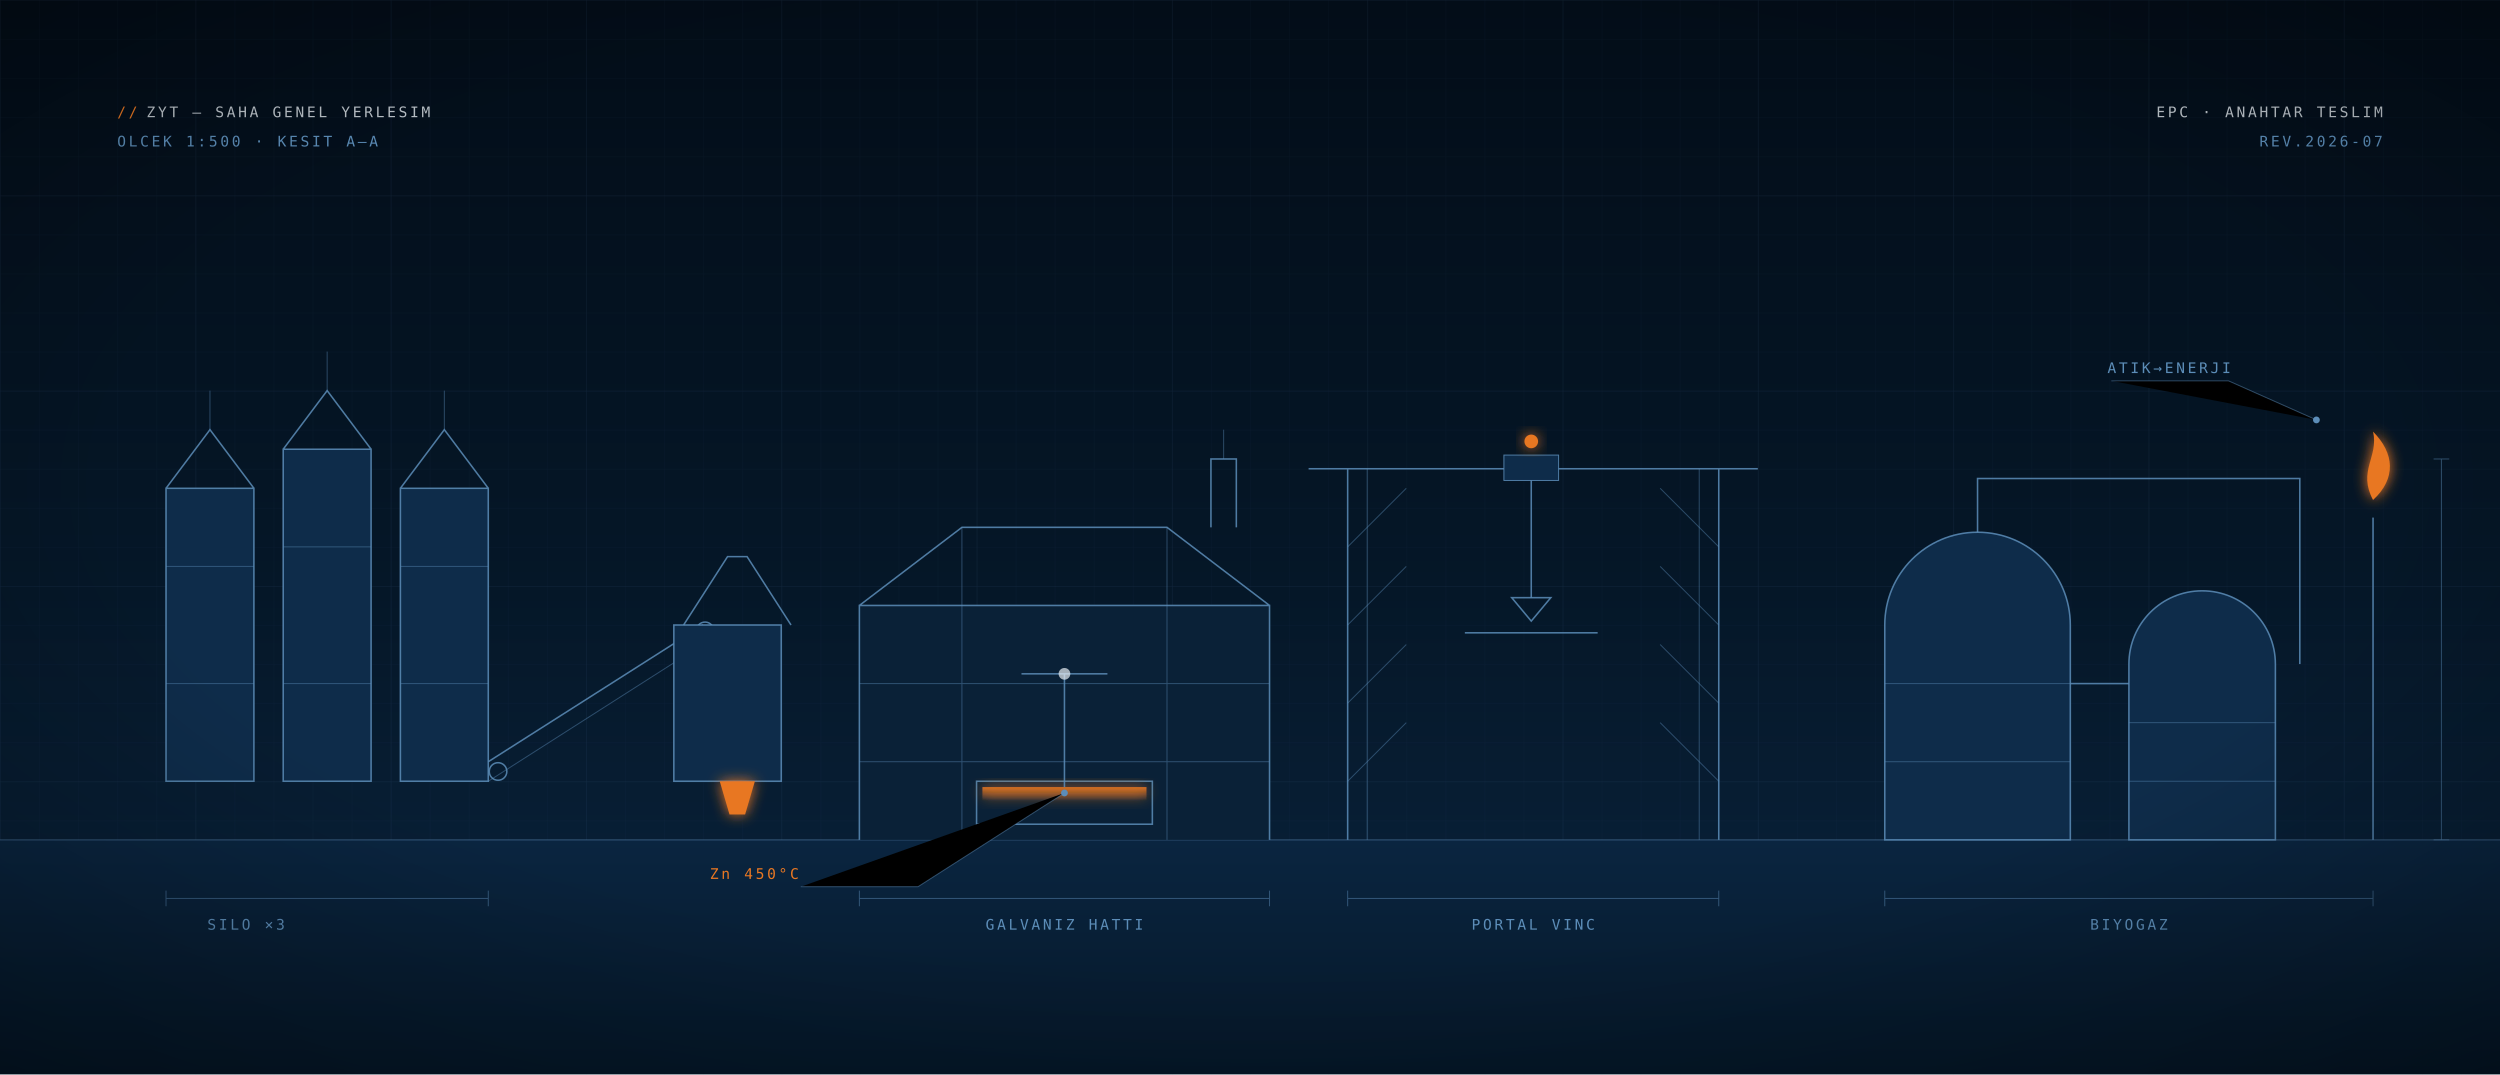
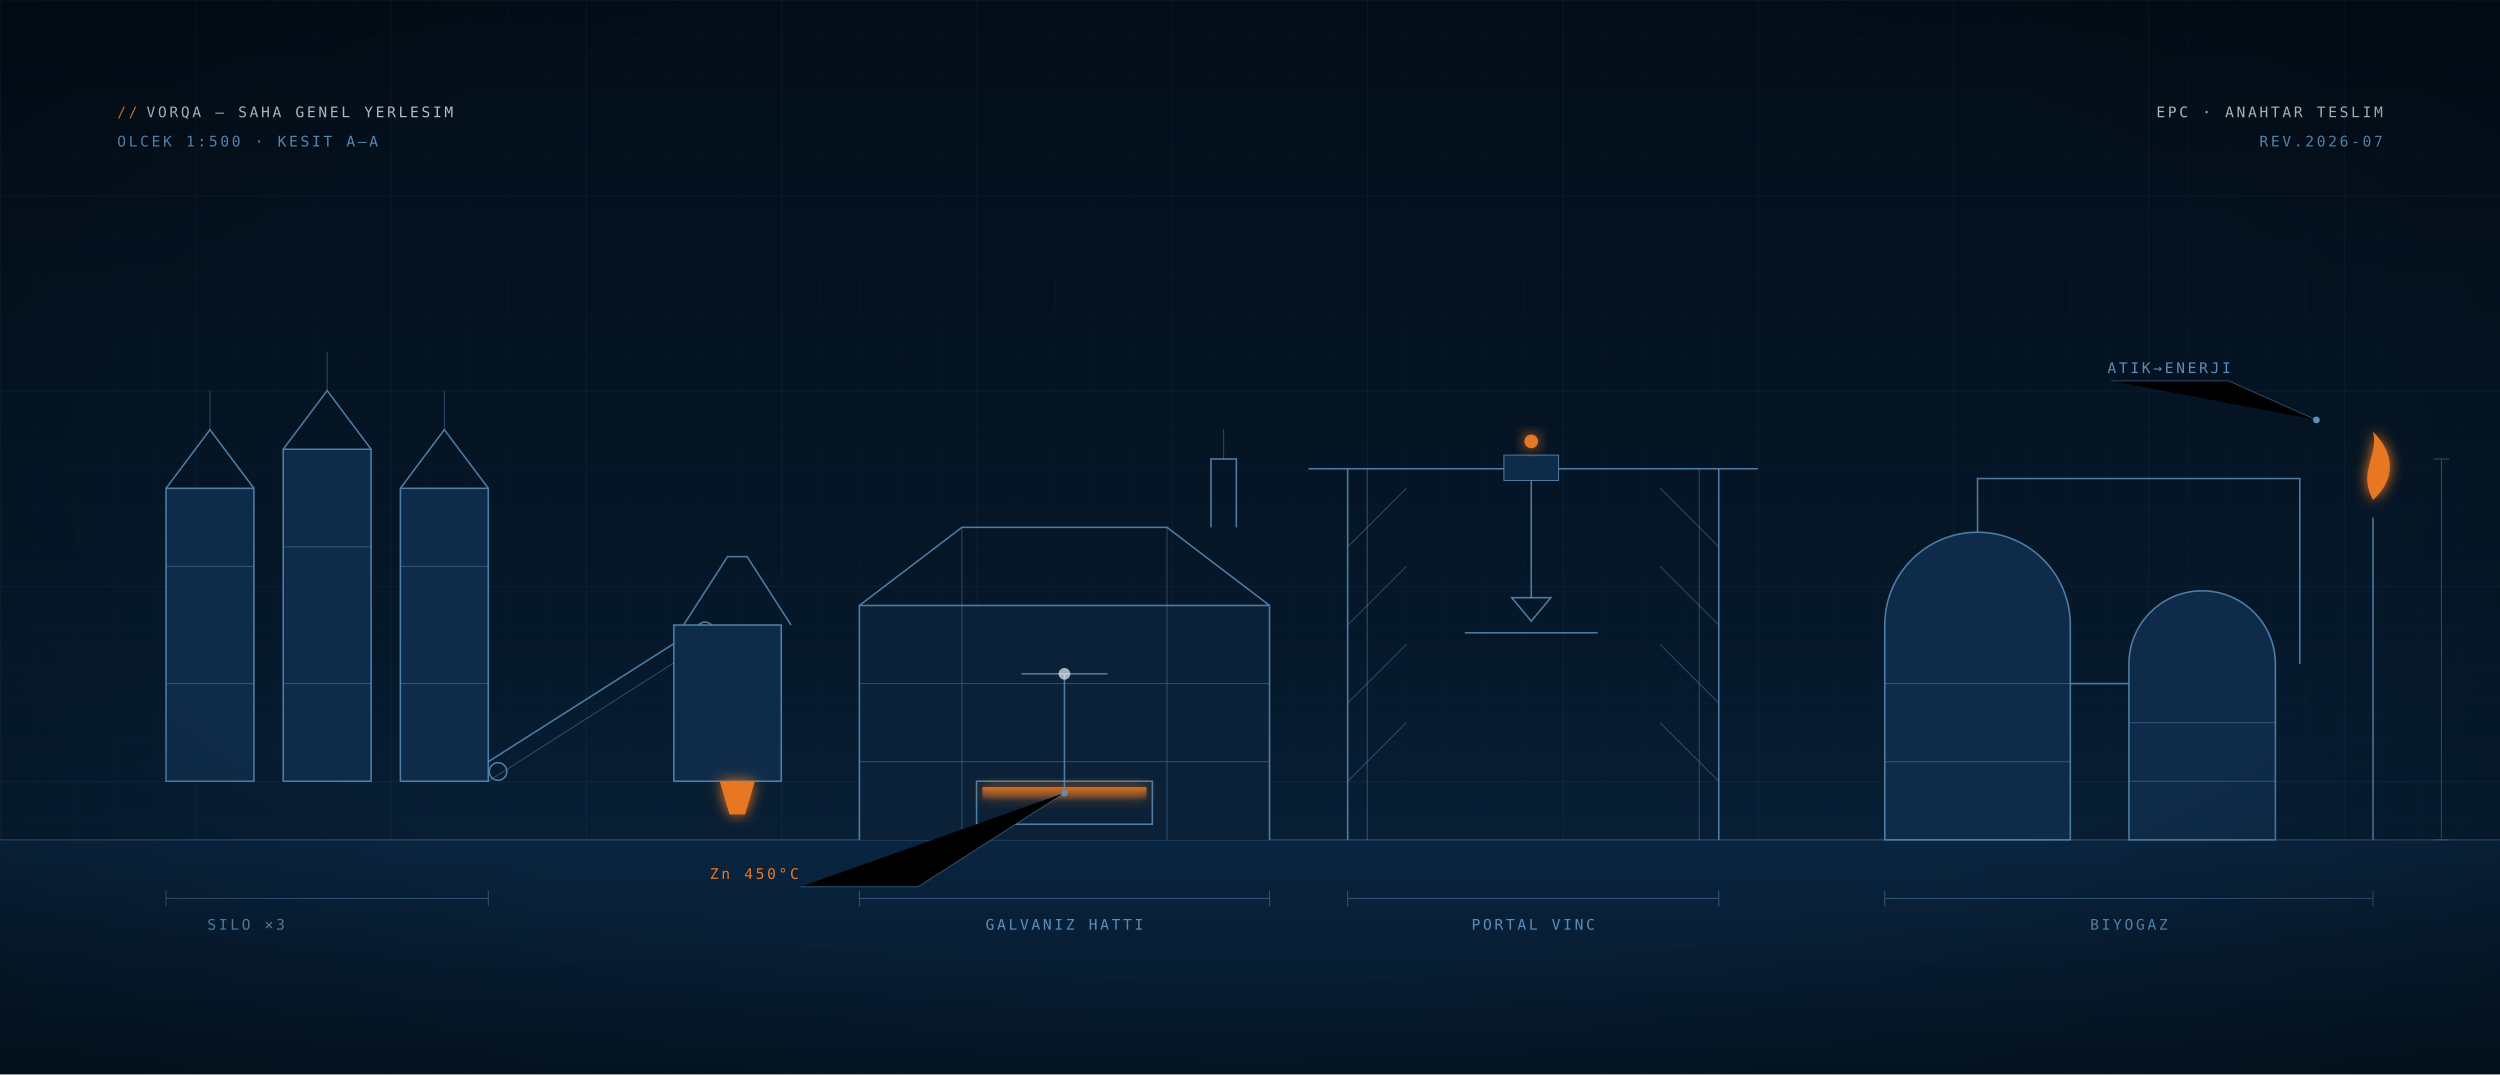
- <svg xmlns="http://www.w3.org/2000/svg" viewBox="0 0 2560 1100" role="img" aria-label="ZYT Global endüstriyel tesis panoraması — teknik çizim">
+ <svg xmlns="http://www.w3.org/2000/svg" viewBox="0 0 2560 1100" role="img" aria-label="Vorqa Global endüstriyel tesis panoraması — teknik çizim">
  <defs>
    <linearGradient id="sky" x1="0" y1="0" x2="0" y2="1">
      <stop offset="0" stop-color="#030d18" />
      <stop offset=".55" stop-color="#051728" />
      <stop offset="1" stop-color="#0A2540" />
    </linearGradient>
    <linearGradient id="ground" x1="0" y1="0" x2="0" y2="1">
      <stop offset="0" stop-color="#0A2540" />
      <stop offset="1" stop-color="#051728" />
    </linearGradient>
    <linearGradient id="oGlow" x1="0" y1="0" x2="0" y2="1">
      <stop offset="0" stop-color="#E87722" stop-opacity=".9" />
      <stop offset="1" stop-color="#E87722" stop-opacity="0" />
    </linearGradient>
    <radialGradient id="vign" cx=".5" cy=".45" r=".75">
      <stop offset=".6" stop-color="#000" stop-opacity="0" />
      <stop offset="1" stop-color="#000" stop-opacity=".35" />
    </radialGradient>
    <pattern id="grid" width="40" height="40" patternUnits="userSpaceOnUse">
      <path d="M40 0H0V40" fill="none" stroke="#5C8DB8" stroke-opacity=".055" stroke-width="1" />
    </pattern>
    <pattern id="gridMajor" width="200" height="200" patternUnits="userSpaceOnUse">
      <path d="M200 0H0V200" fill="none" stroke="#5C8DB8" stroke-opacity=".09" stroke-width="1" />
    </pattern>
    <filter id="glow" x="-60%" y="-60%" width="220%" height="220%">
      <feGaussianBlur stdDeviation="7" result="b" />
      <feMerge>
        <feMergeNode in="b" />
        <feMergeNode in="SourceGraphic" />
      </feMerge>
    </filter>
    <style>
.ln{stroke:#5C8DB8;stroke-width:1.6;fill:none;stroke-opacity:.85}
.lnT{stroke:#5C8DB8;stroke-width:1;fill:none;stroke-opacity:.45}
.fill{fill:#0E2C4A}
.fillD{fill:#0A2137}
.dim{stroke:#5C8DB8;stroke-width:1;stroke-opacity:.5}
.lbl{font-family:'JetBrains Mono','JetBrains Mono Variable',monospace;font-size:15px;letter-spacing:.18em;fill:#5C8DB8}
.lblO{fill:#E87722}
.lblM{fill:#E8EEF4;fill-opacity:.8}
</style>
  </defs>
  <rect width="2560" height="1100" fill="url(#sky)" />
  <rect width="2560" height="1100" fill="url(#grid)" />
  <rect width="2560" height="1100" fill="url(#gridMajor)" />
  <rect y="860" width="2560" height="240" fill="url(#ground)" />
  <line x1="0" y1="860" x2="2560" y2="860" stroke="#5C8DB8" stroke-opacity=".35" stroke-width="1.5" />
  <g>
    <g class="fill">
      <path d="M170 500 h90 v300 h-90 z" />
      <path d="M290 460 h90 v340 h-90 z" />
      <path d="M410 500 h90 v300 h-90 z" />
    </g>
    <g class="ln">
      <path d="M170 500 h90 v300 h-90 z M170 500 l45 -60 l45 60 M290 460 h90 v340 h-90 z M290 460 l45 -60 l45 60 M410 500 h90 v300 h-90 z M410 500 l45 -60 l45 60" />
      <path d="M215 440 v-40 M335 400 v-40 M455 440 v-40" class="lnT" />
    </g>
    <g class="lnT">
      <path d="M170 580 h90 M290 560 h90 M410 580 h90 M170 700 h90 M290 700 h90 M410 700 h90" />
    </g>
    <path class="ln" d="M500 780 L720 640" />
    <path class="lnT" d="M500 800 L735 650" />
    <circle cx="510" cy="790" r="9" class="ln" />
    <circle cx="722" cy="646" r="9" class="ln" />
    <rect x="690" y="640" width="110" height="160" class="fill" />
    <rect x="690" y="640" width="110" height="160" fill="none" class="ln" />
    <path class="ln" d="M700 640 l45 -70 h20 l45 70" />
    <path d="M737 800 h36 l-10 34 h-16 z" fill="#E87722" filter="url(#glow)" />
  </g>
  <g>
    <path class="fillD" d="M880 620 h420 v240 h-420 z" />
    <path class="ln" d="M880 860 v-240 h420 v240 M880 620 l105 -80 h210 l105 80" />
    <path class="lnT" d="M985 540 v320 M1195 540 v320 M880 700 h420 M880 780 h420" />
    <rect x="1000" y="800" width="180" height="44" class="ln" fill="#0A2137" />
    <rect x="1006" y="806" width="168" height="14" fill="url(#oGlow)" filter="url(#glow)" />
    <path class="ln" d="M1046 690 h88 M1090 690 v116" stroke="#E8EEF4" stroke-opacity=".7" />
    <circle cx="1090" cy="690" r="6" fill="#E8EEF4" fill-opacity=".7" />
    <path class="ln" d="M1240 540 v-70 h26 v70" />
    <path class="lnT" d="M1253 470 v-30" />
  </g>
  <g>
    <path class="ln" d="M1380 860 v-380 M1760 860 v-380 M1340 480 h460" />
    <path class="lnT" d="M1380 560 l60 -60 M1380 640 l60 -60 M1380 720 l60 -60 M1380 800 l60 -60 M1760 560 l-60 -60 M1760 640 l-60 -60 M1760 720 l-60 -60 M1760 800 l-60 -60" />
    <path class="lnT" d="M1400 480 v380 M1740 480 v380" />
    <rect x="1540" y="466" width="56" height="26" class="fill" stroke="#5C8DB8" stroke-opacity=".85" />
    <path class="ln" d="M1568 492 v120" />
    <path class="ln" d="M1548 612 h40 l-20 24 z" />
    <path class="ln" d="M1500 648 h136" stroke="#E8EEF4" stroke-opacity=".75" stroke-width="5" />
    <circle cx="1568" cy="452" r="7" fill="#E87722" filter="url(#glow)" />
  </g>
  <g>
    <g class="fill">
      <path d="M1930 640 a95 95 0 0 1 190 0 v220 h-190 z" />
      <path d="M2180 680 a75 75 0 0 1 150 0 v180 h-150 z" />
    </g>
    <g class="ln">
      <path d="M1930 640 a95 95 0 0 1 190 0 v220 h-190 v-220 M2180 680 a75 75 0 0 1 150 0 v180 h-150 v-180" />
    </g>
    <path class="lnT" d="M1930 700 h190 M1930 780 h190 M2180 740 h150 M2180 800 h150" />
    <path class="ln" d="M2120 700 h60 M2025 545 v-55 h330 v190" />
    <path class="ln" d="M2430 860 v-330" />
    <path d="M2430 512 c-16 -30 6 -44 0 -70 c22 22 24 48 0 70 z" fill="#E87722" filter="url(#glow)" />
  </g>
  <g class="dim">
    <path d="M170 920 h330 M170 912 v16 M500 912 v16" />
    <path d="M880 920 h420 M880 912 v16 M1300 912 v16" />
    <path d="M1380 920 h380 M1380 912 v16 M1760 912 v16" />
    <path d="M1930 920 h500 M1930 912 v16 M2430 912 v16" />
    <path d="M2500 860 v-390 M2492 860 h16 M2492 470 h16" />
  </g>
  <g class="lbl">
    <text x="252" y="952" text-anchor="middle">SILO ×3</text>
    <text x="1090" y="952" text-anchor="middle">GALVANIZ HATTI</text>
    <text x="1570" y="952" text-anchor="middle">PORTAL VINC</text>
    <text x="2180" y="952" text-anchor="middle">BIYOGAZ</text>
  </g>
  <g class="lbl">
    <text x="120" y="120" class="lblO">//</text>
-     <text x="150" y="120" class="lblM">ZYT — SAHA GENEL YERLESIM</text>
+     <text x="150" y="120" class="lblM">VORQA — SAHA GENEL YERLESIM</text>
    <text x="120" y="150">OLCEK 1:500 · KESIT A—A</text>
    <text x="2440" y="120" text-anchor="end" class="lblM">EPC · ANAHTAR TESLIM</text>
    <text x="2440" y="150" text-anchor="end">REV.2026-07</text>
  </g>
  <path class="dim" d="M2372 430 l-90 -40 h-120" />
  <circle cx="2372" cy="430" r="3.5" fill="#5C8DB8" />
  <text x="2158" y="382" class="lbl">ATIK→ENERJI</text>
  <path class="dim" d="M1090 812 l-150 96 h-120" />
  <circle cx="1090" cy="812" r="3.5" fill="#5C8DB8" />
  <text x="818" y="900" class="lbl lblO" text-anchor="end">Zn 450°C</text>
  <rect width="2560" height="1100" fill="url(#vign)" />
</svg>
